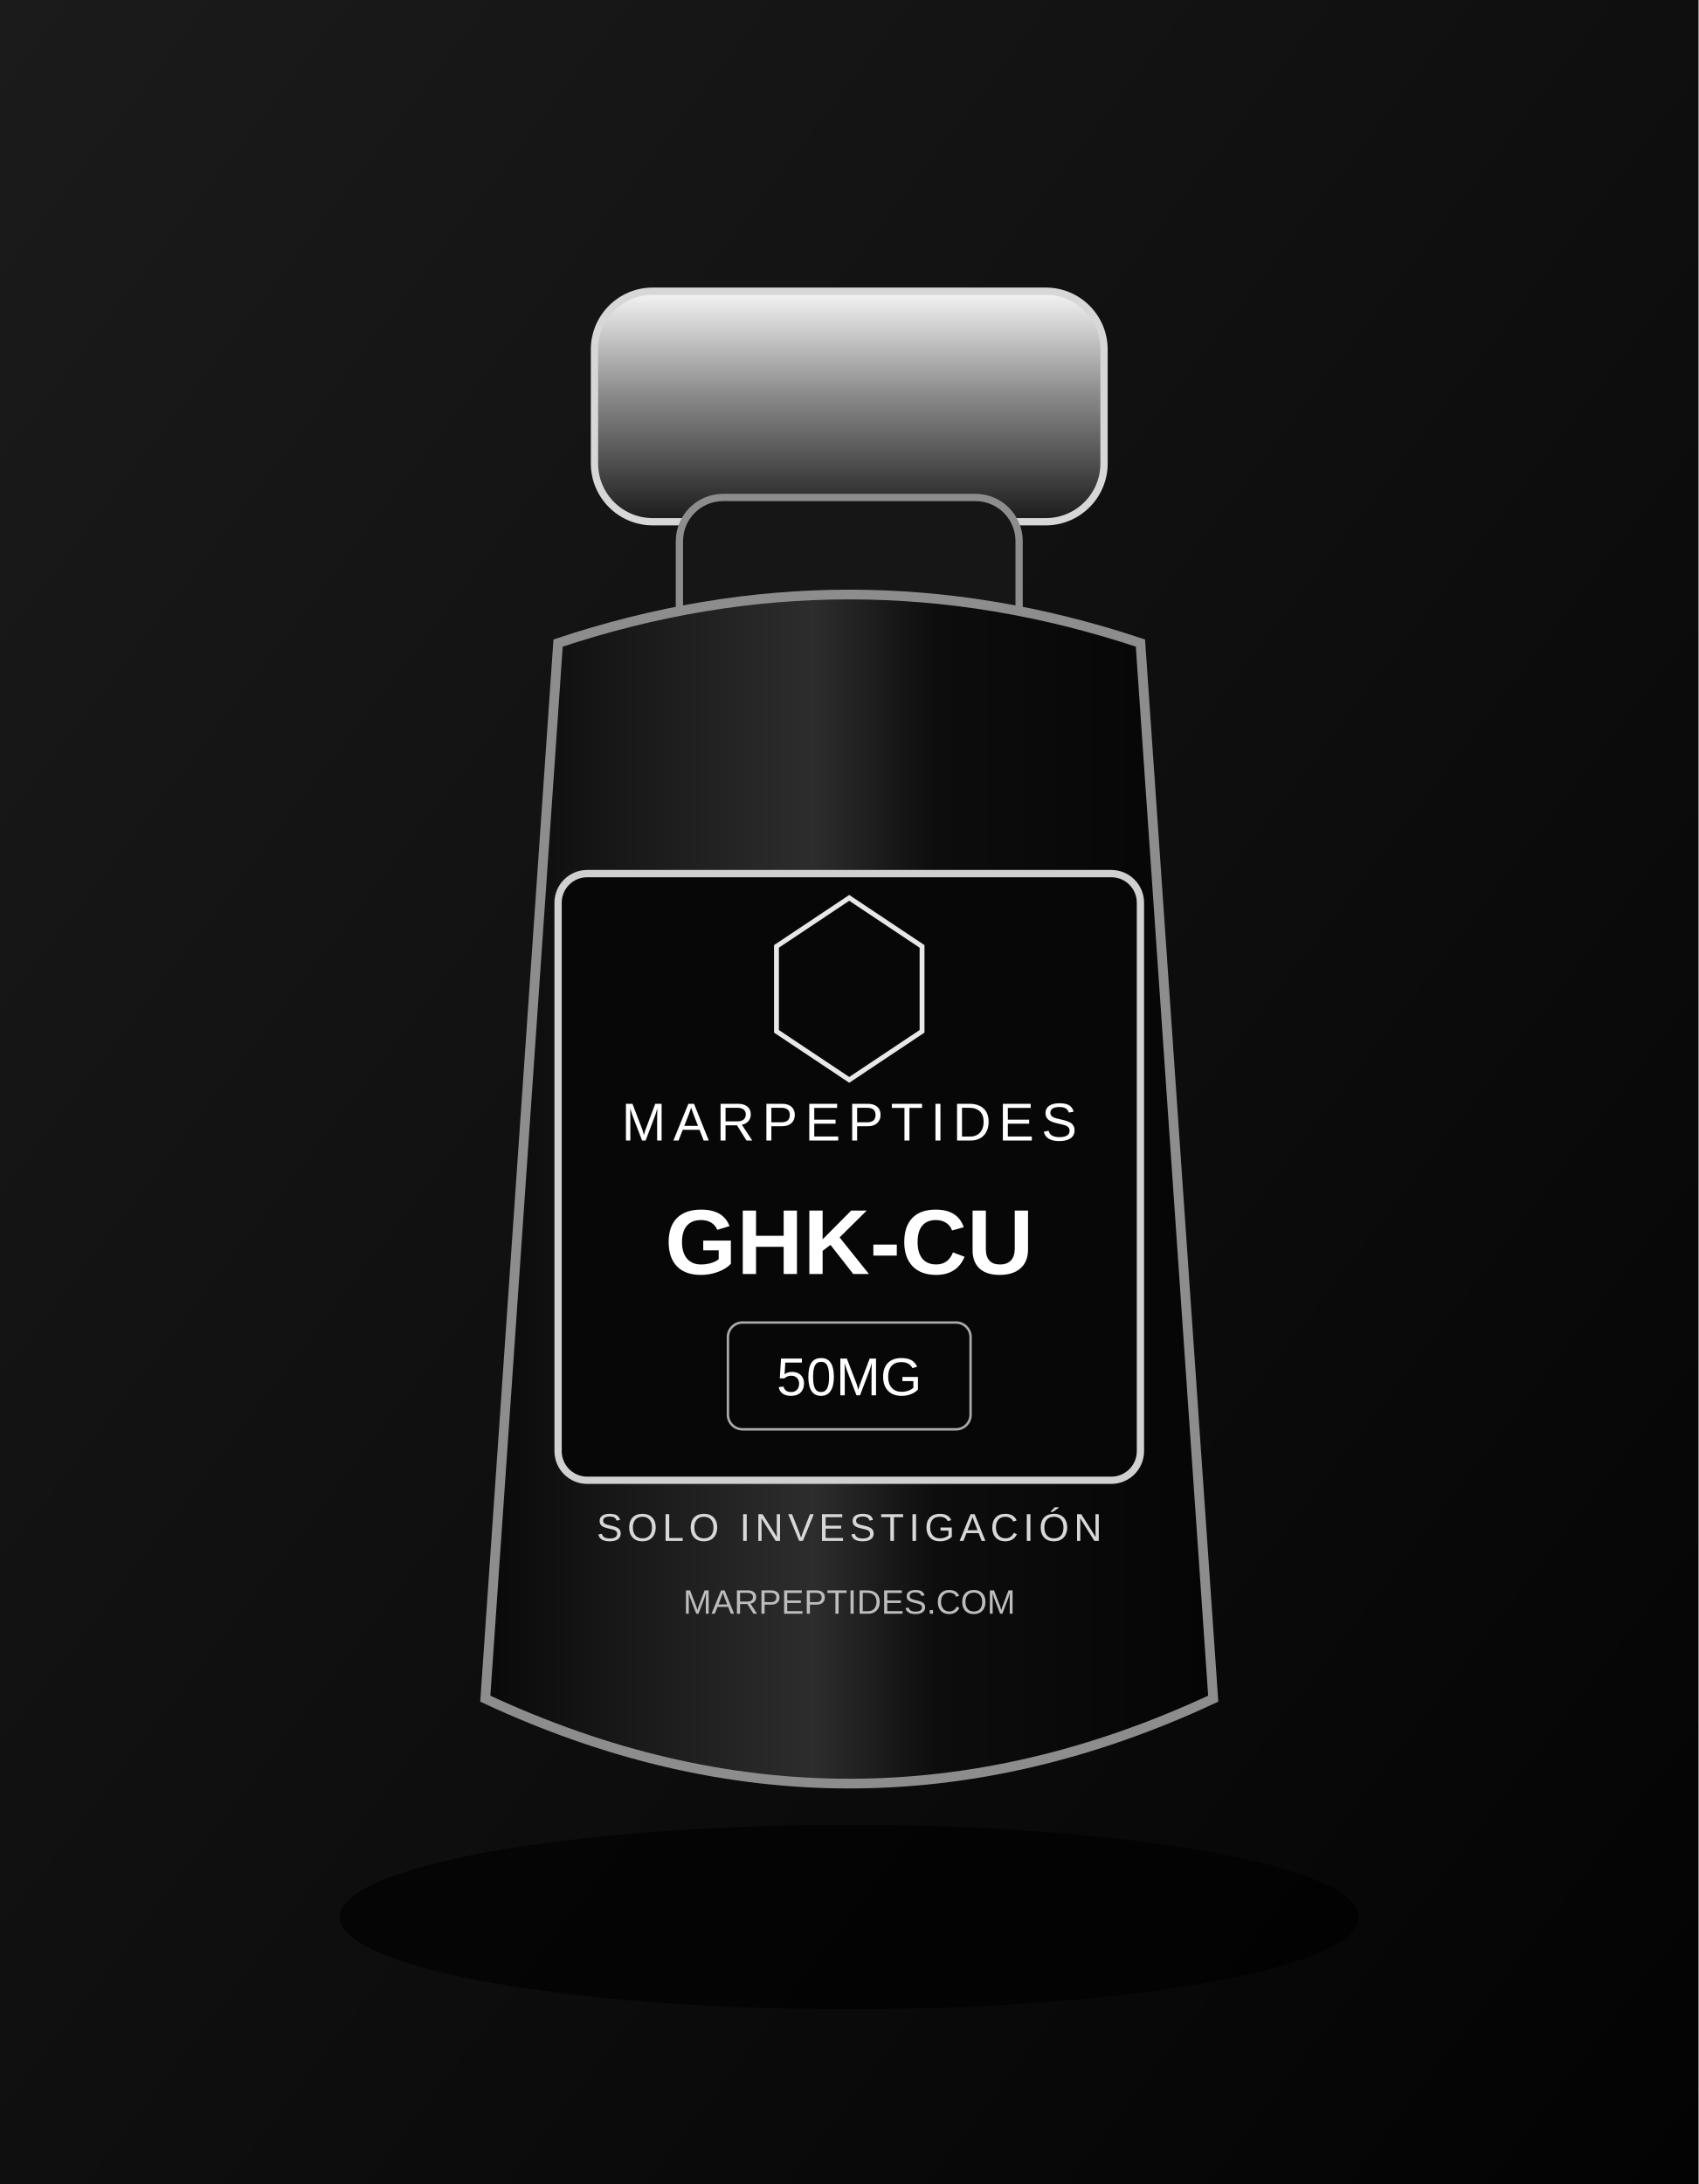
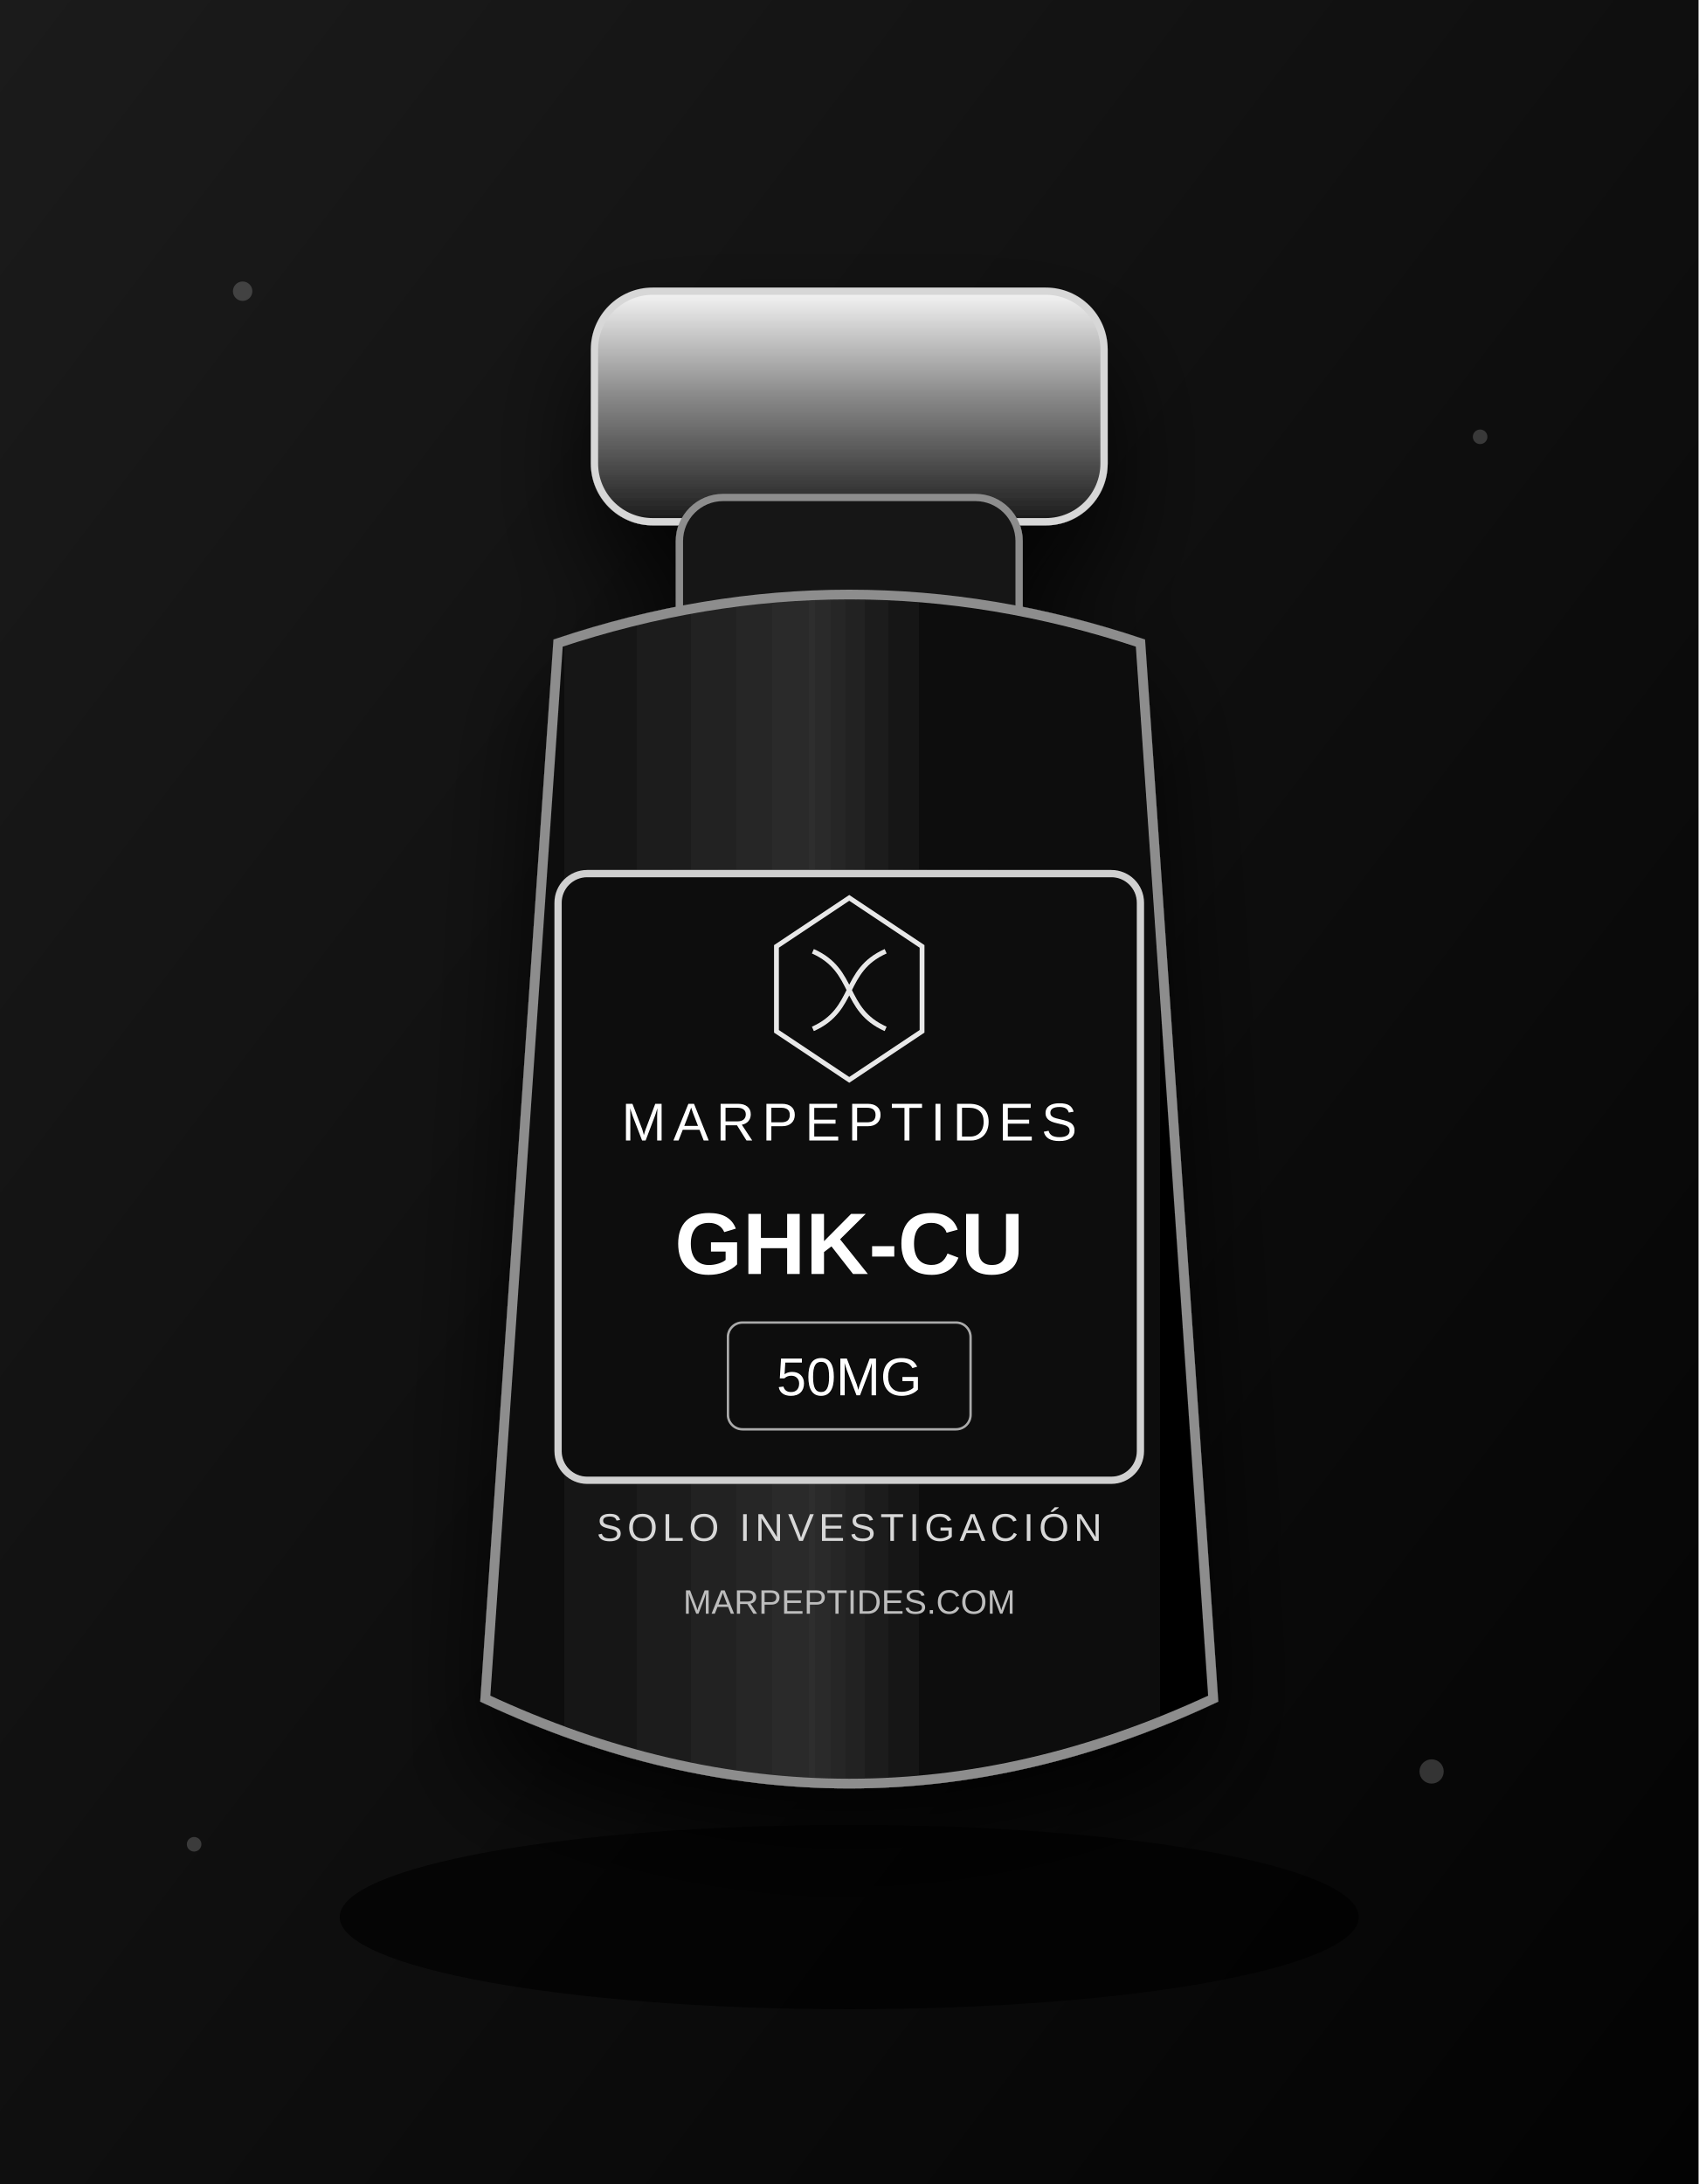
<svg xmlns="http://www.w3.org/2000/svg" viewBox="0 0 700 900">
  <defs>
    <linearGradient id="bg" x1="0" y1="0" x2="1" y2="1">
      <stop stop-color="#1b1b1b" />
      <stop offset="1" stop-color="#030303" />
    </linearGradient>
    <linearGradient id="cap" x1="0" y1="0" x2="0" y2="1">
      <stop stop-color="#f5f5f5" />
      <stop offset=".45" stop-color="#8a8a8a" />
      <stop offset="1" stop-color="#1a1a1a" />
    </linearGradient>
    <linearGradient id="glass" x1="0" y1="0" x2="1" y2="0">
      <stop stop-color="#090909" />
      <stop offset=".45" stop-color="#2d2d2d" />
      <stop offset=".62" stop-color="#0d0d0d" />
      <stop offset="1" stop-color="#050505" />
    </linearGradient>
+     <filter id="shadow">
+       <feDropShadow dx="0" dy="24" stdDeviation="22" flood-color="#000" flood-opacity=".8" />
+     </filter>
  </defs>
  <rect width="700" height="900" fill="url(#bg)" />
+   <g opacity=".18" fill="#fff">
+     <circle cx="100" cy="120" r="4" />
+     <circle cx="610" cy="180" r="3" />
+     <circle cx="80" cy="760" r="3" />
+     <circle cx="590" cy="730" r="5" />
+   </g>
  <ellipse cx="350" cy="790" rx="210" ry="38" fill="#000" opacity=".65" />
-   <rect x="245" y="120" width="210" height="95" rx="24" fill="url(#cap)" stroke="#d7d7d7" stroke-width="3" />
-   <rect x="280" y="205" width="140" height="70" rx="18" fill="#161616" stroke="#8d8d8d" stroke-width="3" />
-   <path d="M230 265 Q350 225 470 265 L500 700 Q350 770 200 700Z" fill="url(#glass)" stroke="#8d8d8d" stroke-width="4" />
-   <rect x="230" y="360" width="240" height="250" rx="12" fill="#070707" stroke="#d0d0d0" stroke-width="3" />
-   <polygon points="320,390 350,370 380,390 380,425 350,445 320,425" fill="none" stroke="#e8e8e8" stroke-width="2" />
-   <text x="350" y="470" fill="#fff" text-anchor="middle" font-family="Arial" font-size="22" letter-spacing="3">MARPEPTIDES</text>
-   <text x="350" y="525" fill="#fff" text-anchor="middle" font-family="Arial" font-size="38" font-weight="700">GHK-CU</text>
-   <rect x="300" y="545" width="100" height="44" rx="6" fill="none" stroke="#aaa" />
-   <text x="350" y="575" fill="#fff" text-anchor="middle" font-family="Arial" font-size="22">50MG</text>
-   <text x="350" y="635" fill="#d8d8d8" text-anchor="middle" font-family="Arial" font-size="16" letter-spacing="2">SOLO INVESTIGACIÓN</text>
-   <text x="350" y="665" fill="#bdbdbd" text-anchor="middle" font-family="Arial" font-size="14">MARPEPTIDES.COM</text>
+   <g filter="url(#shadow)">
+     <rect x="245" y="120" width="210" height="95" rx="24" fill="url(#cap)" stroke="#d7d7d7" stroke-width="3" />
+     <rect x="280" y="205" width="140" height="70" rx="18" fill="#161616" stroke="#8d8d8d" stroke-width="3" />
+     <path d="M230 265 Q350 225 470 265 L500 700 Q350 770 200 700Z" fill="url(#glass)" stroke="#8d8d8d" stroke-width="4" />
+     <rect x="230" y="360" width="240" height="250" rx="12" fill="#070707" stroke="#d0d0d0" stroke-width="3" />
+     <g fill="none" stroke="#e8e8e8" stroke-width="2">
+       <polygon points="320,390 350,370 380,390 380,425 350,445 320,425" />
+       <path d="M335 392c18 8 12 24 30 32M365 392c-18 8-12 24-30 32" />
+     </g>
+     <text x="350" y="470" fill="#fff" text-anchor="middle" font-family="Arial,Helvetica,sans-serif" font-size="22" letter-spacing="3">MARPEPTIDES</text>
+     <text x="350" y="525" fill="#fff" text-anchor="middle" font-family="Arial,Helvetica,sans-serif" font-size="36" font-weight="700">GHK-CU</text>
+     <rect x="300" y="545" width="100" height="44" rx="6" fill="none" stroke="#aaa" />
+     <text x="350" y="575" fill="#fff" text-anchor="middle" font-family="Arial" font-size="22">50MG</text>
+     <text x="350" y="635" fill="#d8d8d8" text-anchor="middle" font-family="Arial" font-size="16" letter-spacing="2">SOLO INVESTIGACIÓN</text>
+     <text x="350" y="665" fill="#bdbdbd" text-anchor="middle" font-family="Arial" font-size="14">MARPEPTIDES.COM</text>
+   </g>
</svg>
